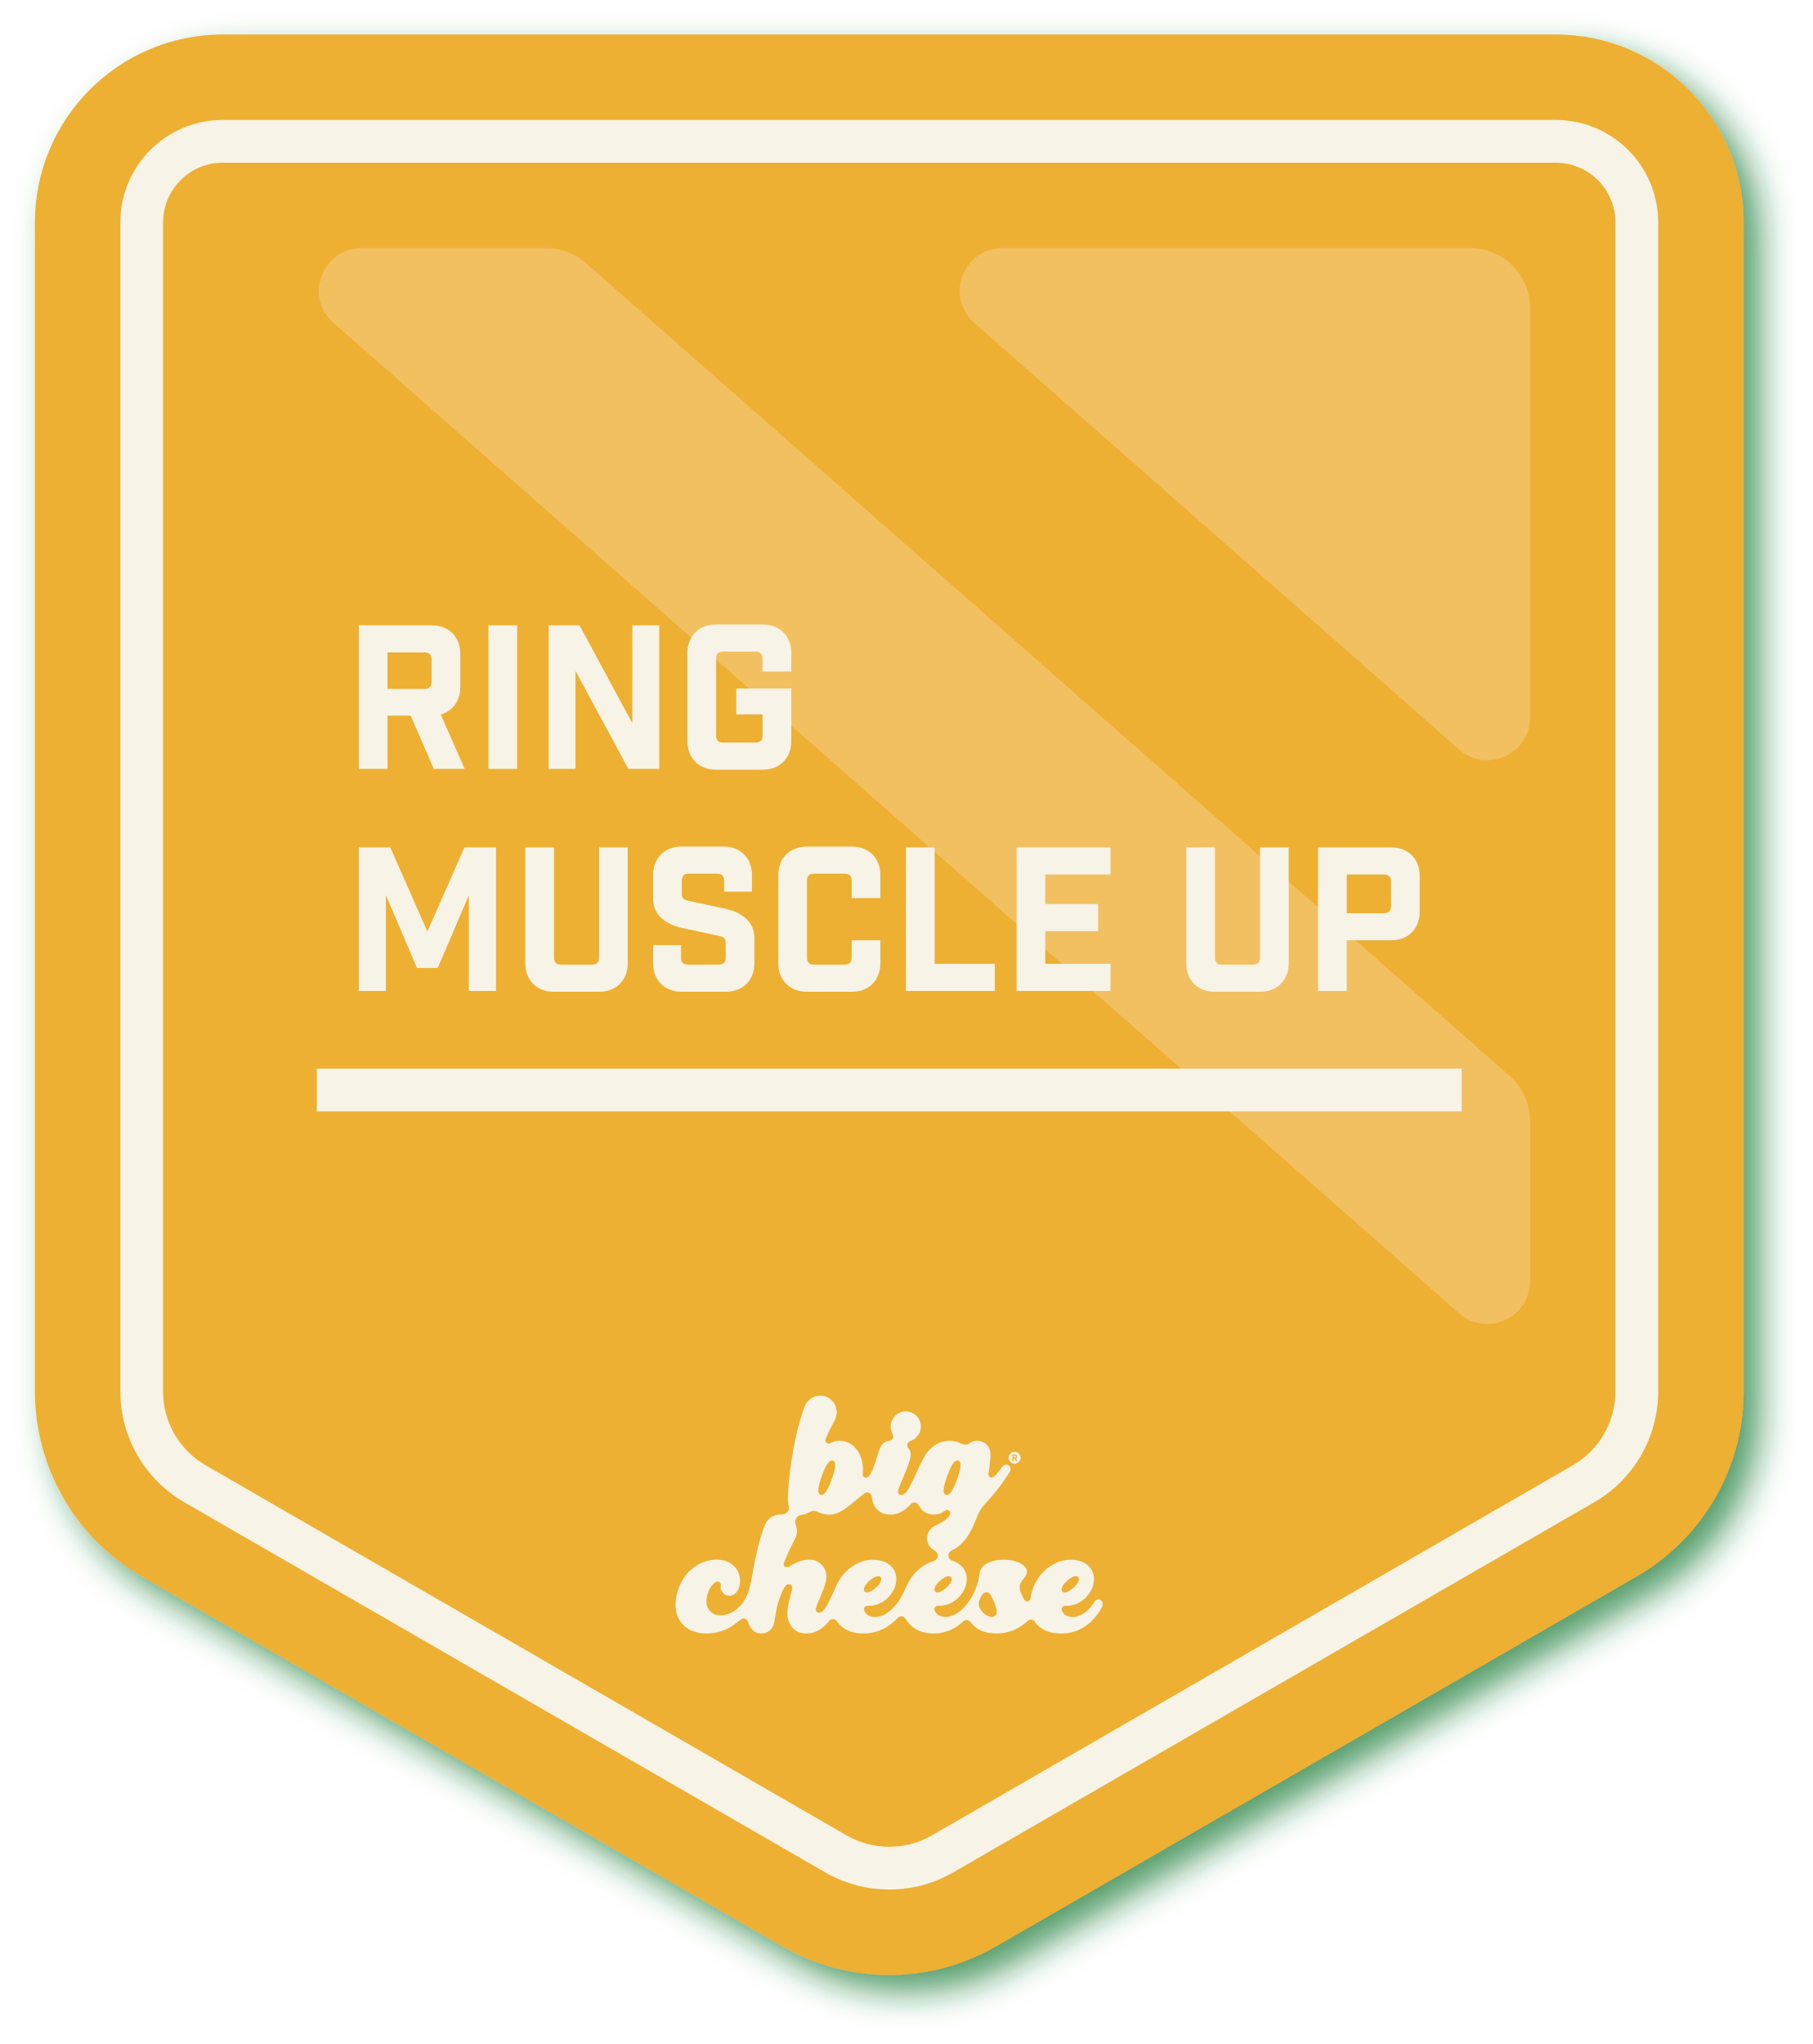
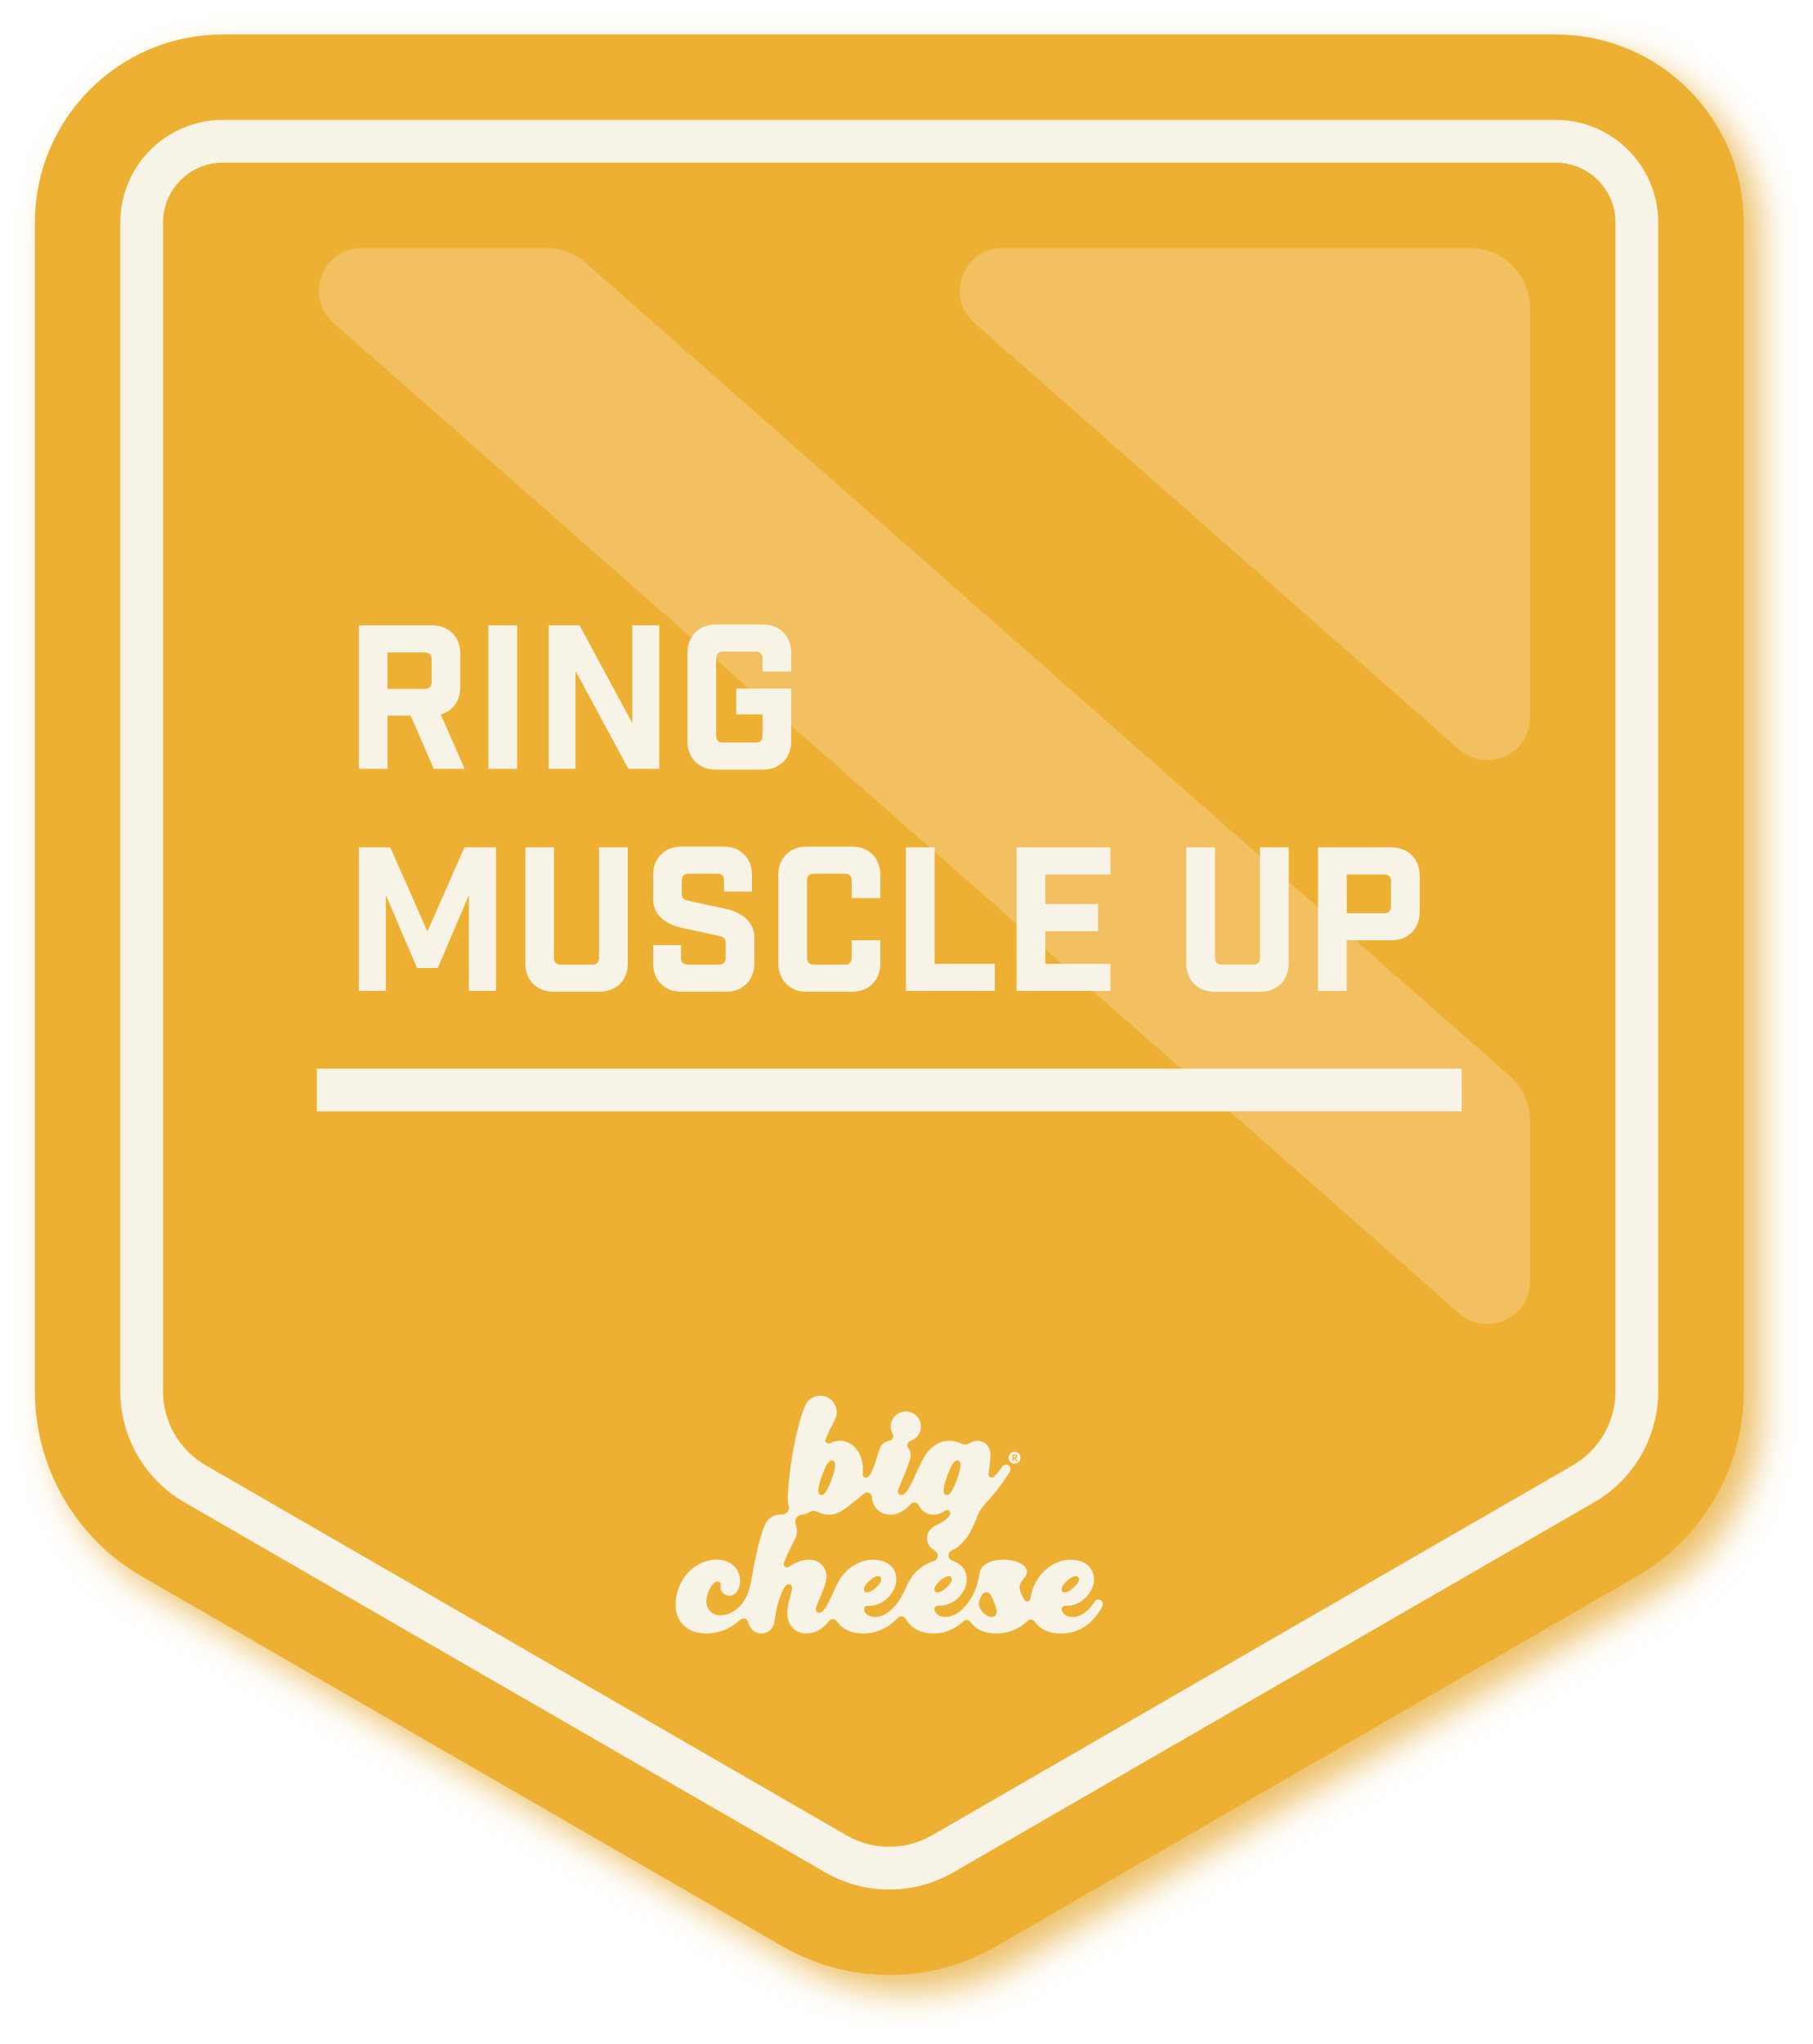
<svg xmlns="http://www.w3.org/2000/svg" id="_레이어_2" data-name="레이어 2" viewBox="0 0 601.44 678">
  <defs>
    <style>
      .cls-1, .cls-2, .cls-3, .cls-4 {
        stroke-width: 0px;
      }

      .cls-1, .cls-4 {
        fill: #eeb033;
      }

      .cls-2 {
        fill: #f2c060;
      }

      .cls-3 {
        fill: #f7f3e6;
      }

      .cls-4 {
        filter: url(#drop-shadow-1);
      }
    </style>
    <filter id="drop-shadow-1" filterUnits="userSpaceOnUse">
      <feOffset dx="5.67" dy="5.67" />
      <feGaussianBlur result="blur" stdDeviation="5.67" />
-       <feFlood flood-color="#1c7b3a" flood-opacity=".75" />
+       <feFlood flood-color="#e5ab38" flood-opacity=".75" />
      <feComposite in2="blur" operator="in" />
      <feComposite in="SourceGraphic" />
    </filter>
  </defs>
  <g id="_레이어_1-2" data-name="레이어 1">
-     <path class="cls-4" d="M73.94,11.43c-34.44,0-62.36,27.92-62.36,62.36v387.7c0,25.32,13.51,48.71,35.43,61.37l212.6,122.74c21.93,12.66,48.94,12.66,70.87,0l212.6-122.74c21.93-12.66,35.43-36.05,35.43-61.37V73.8c0-34.44-27.92-62.36-62.36-62.36H73.94Z" />
-     <path class="cls-3" d="M39.92,461.49V73.8c0-18.79,15.23-34.02,34.02-34.02h442.2c18.79,0,34.02,15.23,34.02,34.02v387.7c0,15.19-8.1,29.23-21.26,36.82l-212.6,122.74c-13.16,7.6-29.36,7.6-42.52,0l-212.6-122.74c-13.16-7.6-21.26-21.63-21.26-36.82Z" />
-     <path class="cls-1" d="M54.1,461.49V73.8c0-10.96,8.88-19.84,19.84-19.84h442.2c10.96,0,19.84,8.88,19.84,19.84v387.7c0,10.13-5.4,19.49-14.17,24.55l-212.6,122.74c-8.77,5.06-19.58,5.06-28.35,0l-212.6-122.74c-8.77-5.06-14.17-14.42-14.17-24.55Z" />
    <g>
-       <path class="cls-3" d="M364.43,530.54c-.76,0-1.15.55-1.19.6-.04.05-.1.13-.13.17-.04.05-.11.16-.14.22-.59.94-1.41,1.94-2.09,2.59-.44.42-1.12.91-1.53,1.17-.29.19-.89.5-1.23.64-.41.16-.95.32-1.41.38-.15.02-.35.04-.56.05-.24,0-.49,0-.7-.01-.38-.03-.9-.13-1.3-.29-.39-.16-.78-.42-1.01-.62-.23-.21-.5-.55-.61-.74-.15-.27-.25-.56-.29-.78,0-.05-.01-.11-.01-.12-.01-.36.14-.66.37-.86.2-.18.46-.28.76-.27.82.02,1.66-.06,2.52-.26,1.23-.29,2.32-.87,3.1-1.42.95-.67,1.9-1.67,2.64-2.81.48-.74.87-1.63,1.07-2.35.18-.66.33-1.64.24-2.72-.11-1.27-.68-2.43-1.36-3.24-.31-.36-.85-.86-1.44-1.24-.78-.5-1.67-.83-2.67-1.04-.8-.17-1.72-.25-2.64-.22-.06,0-.18,0-.25.01-1.15.06-2.41.35-3.37.72-1.78.68-3.44,1.7-5.01,3.26-1.25,1.24-2.38,2.94-3.18,4.77-.56,1.3-.92,2.66-1.11,3.98l-.03.17c-.08.55-.55.92-1.07.92-.35,0-.68-.18-.87-.46-.01-.02-.09-.13-.1-.16-.1-.16-.22-.38-.28-.5-.08-.16-.29-.56-.33-.63-.58-1.16-.95-2.13-.92-3.11.04-1.02.68-1.88,1.11-2.4.2-.25.6-.76.78-1.04.3-.44.55-.92.55-1.54,0-2.16-3.35-4.01-7.73-4.01-1.64,0-2.92.25-3.84.53-1.22.37-3.6,1.26-4.1,3.62-.07.33-.14.93-.21,1.32-.11.68-.23,1.24-.26,1.35-.68,2.9-2.27,6.2-4.15,8.36-.42.48-1.12,1.21-1.75,1.73-1.14.93-1.65,1.15-2.23,1.44-.41.2-1.25.47-1.73.56-.44.08-1.04.11-1.5.07-.38-.03-.9-.13-1.3-.29-.39-.16-.78-.42-1.01-.62-.23-.21-.5-.55-.61-.74-.15-.27-.25-.56-.29-.78,0-.05-.01-.11-.01-.12-.01-.36.14-.66.37-.86.2-.18.46-.28.76-.27.82.02,1.66-.06,2.52-.26,1.23-.29,2.32-.87,3.1-1.42.95-.67,1.9-1.67,2.64-2.81.48-.74.87-1.63,1.07-2.35.18-.66.33-1.64.24-2.72-.11-1.27-.68-2.43-1.36-3.24-.31-.36-.85-.86-1.44-1.24-.38-.24-.78-.44-1.2-.61-.13-.05-.3-.11-.4-.15-.1-.04-.28-.11-.4-.16-.76-.32-1.24-.93-1.24-1.73s.45-1.35,1.1-1.69c.08-.04.12-.06.16-.08.04-.02.1-.05.15-.07,2.19-1.04,3.8-2.93,4.76-4.28,1.07-1.51,2.22-3.79,3.31-6.67,1.07-2.82,2.53-4.16,3.67-5.43,4.02-4.47,5.98-7.58,7.26-9.65,0,0,.21-.33.21-.77,0-.84-.68-1.51-1.52-1.51-.64,0-1.03.42-1.29.75-.55.68-1.71,2.43-2.77,3.29-.2.15-.45.26-.71.26-.53,0-.97-.39-1.06-.89-.01-.06-.02-.14-.02-.18,0-.05,0-.14.01-.19,0-.04.02-.12.03-.18.13-.77.18-1.16.29-1.98.18-1.37.31-2.61.36-3.46,0-.15.02-.44.01-.59,0-.08-.01-.32-.01-.34-.03-1.51-.73-2.59-1.43-3.24-.42-.4-.92-.7-1.43-.89-.5-.18-1.03-.26-1.48-.26-.64,0-1.21.12-1.81.39-.33.15-.63.33-.69.37-.46.26-.91.49-1.52.49-.71,0-1.14-.23-1.69-.47-.55-.24-1.77-.77-3.57-.77-2.69,0-4.66,1.08-6.47,2.82-.77.79-1.44,1.73-2,2.75-.02.04-.1.18-.12.21-.96,1.68-2.39,4.92-3.16,6.56-.57,1.22-1.73,3.65-2.61,4.67-.16.19-.45.5-.73.68-.32.2-.55.28-.87.28-.52,0-.97-.33-1.08-.85-.11-.48.07-1.01.3-1.59.12-.3.33-.79.45-1.09.36-.86.81-1.88,1.08-2.53.27-.65.8-1.94,1.05-2.6.3-.78.82-2.25,1.09-3.18.14-.49.25-1.06.24-1.45,0-.71-.21-1.34-.5-1.81-.03-.06-.09-.14-.12-.18-.04-.05-.13-.19-.15-.21-.16-.21-.28-.44-.34-.7-.1-.42,0-.91.34-1.29.17-.19.4-.33.68-.44.1-.04.27-.11.4-.17h0c1.2-.51,2.21-1.49,2.72-2.8,1-2.58-.28-5.48-2.86-6.48-2.58-1-5.48.28-6.48,2.86-.51,1.32-.43,2.73.13,3.92.06.13.13.28.17.37.13.28.21.53.21.79,0,.51-.26.93-.62,1.18-.22.15-.47.23-.72.28-.06.01-.17.03-.23.04-.06.01-.17.03-.24.05-.19.04-.38.1-.57.18-.72.3-1.38.87-1.79,1.68-.19.38-.33.75-.42,1.01-.12.33-.35.98-.46,1.31-.1.31-.27.82-.4,1.25-.05.17-.1.36-.15.53h0c-.9,3.01-1.75,4.91-2.52,5.72-.02.02-.06.06-.08.07-.02.02-.07.06-.09.08-.12.1-.38.31-.78.31-.58,0-1.07-.46-1.07-1.07,0-.36.06-.94.07-1.33.01-.67,0-1.32-.09-1.95-.51-3.82-2.75-6.91-6.02-7.71-.51-.13-1.04-.19-1.57-.19-.99,0-1.98.21-2.82.63-.07.03-.2.1-.33.16-.17.09-.35.15-.56.15-.61,0-1.07-.49-1.07-1.07,0-.25.09-.45.15-.59.42-.99.86-1.96,1.32-2.92.64-1.33,1.18-2.26,1.56-3.03.32-.65.74-1.51.74-2.81,0-2.84-2.28-5.47-5.47-5.47-2.89,0-4.56,2.13-5.03,3.31-.08.2-.17.39-.26.61-.19.47-.38.99-.56,1.53-.55,1.61-1.08,3.45-1.6,5.52-.51,2.07-.98,4.24-1.4,6.52-.42,2.28-.78,4.51-1.08,6.71-.3,2.2-.51,4.24-.64,6.12-.11,1.58-.22,2.99-.18,4.17,0,.18.02.39.03.52.01.13.03.3.06.51.09.53.24.96.28,1.28.01.12.05.42-.03.78-.07.35-.24.75-.56,1.09-.22.24-.48.4-.65.49-.49.24-1.06.26-1.47.26-.01,0-.22,0-.29,0-.07,0-.22,0-.28.01-2.26.16-3.89,1.65-4.61,3.28-.27.61-.56,1.36-.83,2.15-.55,1.61-1.08,3.45-1.6,5.52-.51,2.07-1.4,6.52-1.4,6.52,0,0-.51,2.97-.69,3.96-.54,2.9-1.24,5.07-2.1,6.57-1.14,1.97-2.43,3.17-3.57,3.93-1.1.73-2.5,1.39-4.26,1.48-.93.05-2.51-.06-3.72-1.25-1.01-.99-1.38-2.27-1.33-3.53.03-.87.18-2.01.79-3.38.41-.92,1.23-2.13,1.98-2.68.2-.15.51-.37.93-.37.58,0,1.07.47,1.07,1.06,0,.11-.02.25-.03.33-.02.14-.04.33-.03.56.08,1.71,1.51,2.84,3.01,2.79,1.03-.04,1.73-.58,2.19-1.1.39-.45.64-.95.79-1.31.27-.68.43-1.37.48-2.29.06-1.06-.17-1.98-.45-2.73-.36-.95-.98-1.81-1.44-2.28-.42-.43-1-.94-1.79-1.34-1.36-.69-2.57-.87-3.62-.93-.32-.02-.71-.02-1.08,0-1.18.05-2.86.33-4.62,1.18-2.25,1.09-3.73,2.48-4.63,3.53-1.5,1.75-2.26,3.47-2.71,4.63-.36.93-1.29,3.75-1.03,6.71.15,1.63.68,3.04,1.26,3.99.78,1.26,1.71,2.25,3.18,3.09,2.59,1.48,5.81,1.35,5.95,1.35.69,0,2.2-.07,3.88-.51,2.7-.71,4.59-1.97,6.32-3.32,0,0,.77-.66,1.06-.84.13-.08.4-.29.9-.29.73,0,1.16.47,1.38.97.06.14.13.34.16.43.14.37.29.8.5,1.2.79,1.51,2.24,2.37,3.73,2.37,2.59,0,3.82-1.83,4.21-2.92.18-.52.27-1.21.31-1.47.33-2.28.73-4.42,1.22-6,.63-2.02,1.28-3.62,1.93-4.74.09-.15.23-.38.37-.56.3-.4.66-.64,1.17-.64.65,0,1.24.5,1.1,1.46-.02.17-.1.49-.13.65-.05.23-.17.68-.23.9-.21.73-.56,2.19-.72,2.93-.1.48-.48,1.86-.5,3.36-.03,1.61.23,2.45.53,3.2.38.95,1,1.94,2.04,2.7.95.69,2.23,1.13,3.67,1.13,2.3,0,3.85-.83,4.92-1.56,1.06-.72,1.94-1.7,2.5-2.36,0-.01.25-.28.32-.35.46-.51.96-.52,1.14-.52.29,0,.74.08,1.12.5.04.04.09.11.12.15.08.1.24.31.31.42.1.13.34.44.42.52.38.44.81.84,1.3,1.21,2.35,1.78,5.23,1.99,6.94,1.99,1.98,0,3.58-.4,4.91-.87,1.17-.41,2.65-1.06,4.33-2.41.28-.22.54-.45.79-.67,0,0,.46-.42.61-.56.14-.13.41-.39.55-.52.1-.09.28-.26.41-.36.11-.08.42-.3.9-.3.58,0,.97.3,1.24.64.06.08.25.34.34.45.17.23.36.53.66.91.47.63,1.04,1.2,1.71,1.7,2.25,1.67,4.96,1.99,6.94,1.99,1.05,0,2.43-.21,3.26-.43,2.41-.62,4.34-1.79,5.92-3.18.09-.08.2-.17.27-.23.06-.06.32-.29.51-.41.38-.24.76-.22.78-.22.36,0,.75.13,1.1.49.09.09.42.47.56.65.35.42.87.94,1.39,1.34,2.35,1.78,5.23,1.99,6.94,1.99.13,0,.25,0,.37,0,1.81-.05,3.29-.42,4.54-.86,1.17-.41,2.65-1.06,4.33-2.41.29-.23.56-.47.82-.7.06-.05.38-.35.61-.47.29-.15.54-.17.7-.17.37,0,.76.13,1.09.48.1.1.25.32.35.45.47.63,1.03,1.2,1.7,1.7,2.35,1.78,5.23,1.99,6.94,1.99,1.36,0,2.58-.23,2.9-.29,4.07-.78,7.6-3.48,10.1-7.6.12-.2.75-1.23.75-1.93,0-.81-.66-1.48-1.48-1.48ZM314.26,489.58c1.85-5.07,2.97-5.34,3.69-5.08.72.26,1.41,1.19-.44,6.26-1.85,5.08-2.97,5.34-3.69,5.08s-1.41-1.18.44-6.26ZM272.68,489.57c1.85-5.08,2.97-5.34,3.69-5.08s1.41,1.18-.44,6.26c-1.85,5.07-2.97,5.34-3.69,5.08-.72-.26-1.41-1.19.44-6.26ZM309.49,517.92c-.17.05-.33.11-.49.17-1.78.68-3.44,1.7-5.01,3.26-1.58,1.56-2.7,3.56-3.54,5.5-1.04,2.38-2.33,4.54-3.45,5.77-.5.55-1.28,1.36-2.14,2.03-.42.32-1.12.79-1.76,1.07-.75.32-1.25.47-1.73.56-.44.08-1.04.11-1.5.07-.38-.03-.9-.13-1.3-.29-.39-.16-.78-.42-1.01-.62-.23-.21-.5-.55-.61-.74-.15-.27-.25-.56-.29-.78,0-.05-.01-.11-.01-.12-.01-.36.14-.66.37-.86.2-.18.46-.28.76-.27.82.02,1.66-.06,2.52-.26,1.23-.29,2.32-.87,3.1-1.42.95-.67,1.9-1.67,2.64-2.81.48-.74.87-1.63,1.07-2.35.18-.66.33-1.64.24-2.72-.11-1.27-.68-2.43-1.36-3.24-.31-.36-.85-.86-1.44-1.24-.78-.5-1.67-.83-2.67-1.04-.8-.17-1.72-.25-2.64-.22-.06,0-.18,0-.25.01-1.15.06-2.41.35-3.37.72-1.78.68-3.44,1.7-5.01,3.26-1.11,1.1-2.13,2.57-2.9,4.17-.01.03-.03.05-.04.08-.45.92-1.74,3.77-1.89,4.11-.43.91-.98,2-1.53,2.97-.36.63-.85,1.3-1.11,1.57-.29.29-.67.58-1.08.66-.24.05-.47.03-.65-.03-.28-.09-.44-.26-.54-.39-.15-.19-.2-.42-.21-.62,0-.11.01-.31.04-.45.03-.15.09-.34.17-.6.11-.33.38-.96.51-1.28.2-.48.69-1.62.92-2.17.27-.64.68-1.62,1.03-2.56.15-.4.39-1.19.5-1.58.09-.31.23-.86.29-1.26.04-.23.09-.76.09-.95.05-2.94-2.15-5.38-5.03-5.64-.14-.01-.31-.02-.42-.02-.16,0-.48,0-.65,0-.22,0-.65.03-.87.06-.22.03-.73.12-.87.15-1.55.39-3.09,1.08-4.63,2.07-.06.03-.31.21-.66.21-.58,0-1.05-.46-1.07-1.04,0-.05.01-.18.02-.23.01-.05.04-.15.06-.21.62-1.63,1.3-3.12,2.03-4.64.64-1.33,1.17-2.26,1.54-3.03.32-.65.76-1.48.76-2.81,0-.33-.03-.66-.09-.98,0,0-.03-.14-.04-.18,0-.04-.04-.16-.04-.17-.13-.55-.3-.92-.38-1.51-.08-.6.13-1.19.34-1.5.13-.19.37-.55.87-.82.15-.08.42-.2.8-.27.29-.05.64-.1.85-.14.36-.07.63-.16.83-.24.19-.08.54-.26.74-.38.06-.03.17-.1.23-.13.11-.06.33-.17.46-.22.18-.07.55-.19.92-.19.47,0,.79.1,1.06.2.29.11.51.23,1.13.48.91.36,1.95.57,3.06.57s2.04-.27,2.79-.59c0,0,0,0,0,0,.01,0,.02,0,.03-.01.36-.15.68-.32.94-.46.02-.01.04-.02.07-.04.01,0,.03-.02.04-.02,0,0,.01,0,.02-.01.42-.24.75-.46,1.04-.65.54-.35,1.35-.98,2.28-1.71,1.36-1.08,2.96-2.37,4.24-3.43.45-.37.78-.46,1.12-.46.81,0,1.36.62,1.48,1.23.01.07.04.22.05.3.08.54.26,2.03.94,3.08.74,1.16,2.15,2.77,5.42,2.77,2.85,0,5.11-2.07,5.97-2.9.13-.12.5-.49.5-.49,0,0,.33-.34.58-.48.37-.2.74-.2.94-.17.19.03.53.1.87.46.14.14.39.56.51.76.45.79.88,1.34,1.65,1.88.84.59,1.86.93,3.2.93.43,0,1.23-.06,1.95-.32.57-.21,1.07-.52,1.41-.76.4-.28.61-.46,1-.46.58,0,1.07.46,1.07,1.07,0,.1,0,.21-.08.4-.19.47-.43.78-.79,1.13,0,0-.31.31-.5.46-1.72,1.42-2.94,1.73-3.91,2.31-.88.52-1.44,1.05-1.91,1.92-.47.87-.8,2.51-.11,3.96.33.7.9,1.42,1.75,1.96.16.11.31.2.43.28.45.29.98.76.98,1.63,0,.77-.44,1.23-.66,1.42-.13.12-.41.33-.97.52ZM288.46,524.36c2.18-1.96,3.32-1.63,3.69-1.22.37.41.58,1.58-1.6,3.54-2.18,1.96-3.32,1.63-3.69,1.22-.37-.41-.58-1.58,1.6-3.54ZM311.86,524.36c2.18-1.96,3.32-1.63,3.69-1.22.37.41.58,1.58-1.6,3.54-2.18,1.96-3.32,1.63-3.69,1.22-.37-.41-.58-1.58,1.6-3.54ZM330.64,535.06c-.06.34-.2.61-.38.81-.18.2-.64.55-1.35.48-.4-.04-.8-.13-1.27-.37-.73-.36-1.4-.92-2.02-1.71-.21-.27-.39-.56-.54-.87-.52-1.08-.4-2.13.19-3.38.04-.08.36-.83.81-1.32.31-.34.81-.63,1.37-.56.31.03.73.19,1.1.73.38.55.84,1.56,1.08,2.1.18.43.51,1.24.67,1.75.06.19.14.46.18.6.06.23.15.68.18.92.02.2.04.55,0,.82ZM354.05,524.36c2.18-1.96,3.32-1.63,3.69-1.22.37.41.58,1.58-1.6,3.54-2.18,1.96-3.32,1.63-3.69,1.22-.37-.41-.58-1.58,1.6-3.54Z" />
-       <path class="cls-3" d="M336.95,483.38c.07-.05.1-.13.1-.23s-.03-.18-.1-.24c-.07-.06-.17-.08-.31-.08h-.33v.63h.33c.14,0,.24-.03.31-.08Z" />
-       <path class="cls-3" d="M336.62,485.51c1.09,0,1.97-.88,1.97-1.97s-.88-1.97-1.97-1.97-1.97.88-1.97,1.97.88,1.97,1.97,1.97ZM335.91,482.5h.82c.15,0,.29.03.4.08.11.05.2.13.26.23.06.1.09.21.09.34,0,.1-.02.19-.05.27-.04.08-.09.15-.16.21-.07.06-.15.1-.25.13l.57.83h-.46l-.52-.78h-.29v.78h-.4v-2.08Z" />
-     </g>
-     <g>
-       <path class="cls-2" d="M110.65,107.11l373.45,328.52c9.16,8.05,23.53,1.55,23.53-10.64v-53.19c0-5.7-2.45-11.13-6.74-14.9L194.36,87.24c-3.62-3.19-8.28-4.94-13.11-4.94h-61.24c-13.07,0-19.17,16.18-9.36,24.81Z" />
-       <path class="cls-2" d="M332.61,82.3h155.19c10.96,0,19.84,8.88,19.84,19.84v135.83c0,12.19-14.38,18.7-23.53,10.64l-160.85-141.5c-9.81-8.63-3.71-24.81,9.36-24.81Z" />
-     </g>
-     <rect class="cls-3" x="105.12" y="354.48" width="379.84" height="14.17" />
-     <g>
-       <polygon class="cls-3" points="141.8 308.99 129.5 281.08 119.05 281.08 119.05 328.7 128.04 328.7 128.04 296.95 138.36 321.09 145.24 321.09 155.56 296.95 155.56 328.7 164.56 328.7 164.56 281.08 154.1 281.08 141.8 308.99" />
-       <path class="cls-3" d="M198.76,317.72c0,1.45-.79,2.25-2.25,2.25h-10.45c-1.46,0-2.25-.79-2.25-2.25v-36.64h-9.52v38.5c0,5.56,3.84,9.39,9.39,9.39h15.21c5.56,0,9.39-3.84,9.39-9.39v-38.5h-9.52v36.64Z" />
-       <path class="cls-3" d="M240.76,301.45l-12.3-2.65c-1.46-.33-2.25-.79-2.25-2.25v-4.5c0-1.46.79-2.25,2.25-2.25h9.52c1.46,0,2.25.79,2.25,2.25v3.7h9.26v-5.56c0-5.56-3.84-9.39-9.39-9.39h-14.02c-5.56,0-9.39,3.84-9.39,9.39v8.07c0,5.29,4.37,8.4,9.53,9.53l12.3,2.65c1.45.33,2.25.79,2.25,2.25v5.03c0,1.45-.79,2.25-2.25,2.25h-10.32c-1.46,0-2.25-.79-2.25-2.25v-4.23h-9.26v6.08c0,5.56,3.84,9.39,9.39,9.39h14.82c5.56,0,9.39-3.84,9.39-9.39v-8.6c0-5.29-4.37-8.4-9.53-9.52Z" />
-       <path class="cls-3" d="M282.7,280.81h-15.08c-5.56,0-9.39,3.84-9.39,9.39v29.37c0,5.56,3.84,9.39,9.39,9.39h15.08c5.56,0,9.39-3.84,9.39-9.39v-7.67h-9.52v5.82c0,1.45-.79,2.25-2.25,2.25h-10.32c-1.45,0-2.25-.79-2.25-2.25v-25.66c0-1.46.79-2.25,2.25-2.25h10.32c1.46,0,2.25.79,2.25,2.25v5.82h9.52v-7.67c0-5.56-3.84-9.39-9.39-9.39Z" />
-       <polygon class="cls-3" points="310.09 281.08 300.57 281.08 300.57 328.7 330.07 328.7 330.07 319.71 310.09 319.71 310.09 281.08" />
-       <polygon class="cls-3" points="337.28 328.7 368.43 328.7 368.43 319.71 346.81 319.71 346.81 308.86 364.33 308.86 364.33 299.86 346.81 299.86 346.81 290.07 368.43 290.07 368.43 281.08 337.28 281.08 337.28 328.7" />
-       <path class="cls-3" d="M418.05,317.72c0,1.45-.79,2.25-2.25,2.25h-10.45c-1.46,0-2.25-.79-2.25-2.25v-36.64h-9.52v38.5c0,5.56,3.84,9.39,9.39,9.39h15.21c5.56,0,9.39-3.84,9.39-9.39v-38.5h-9.52v36.64Z" />
-       <path class="cls-3" d="M461.64,281.08h-24.34v47.62h9.52v-16.8h14.82c5.56,0,9.39-3.84,9.39-9.39v-12.04c0-5.56-3.84-9.39-9.39-9.39ZM461.51,300.66c0,1.46-.79,2.25-2.25,2.25h-12.43v-12.83h12.43c1.46,0,2.25.79,2.25,2.25v8.33Z" />
-     </g>
-     <g>
-       <path class="cls-3" d="M152.72,227.99v-11.18c0-5.56-3.84-9.39-9.39-9.39h-24.27v47.62h9.52v-17.66h7.67l7.67,17.66h10.25l-7.94-18.06c3.97-1.13,6.48-4.5,6.48-9ZM143.19,226.27c0,1.45-.79,2.25-2.25,2.25h-12.37v-12.1h12.37c1.45,0,2.25.79,2.25,2.25v7.61Z" />
-       <rect class="cls-3" x="162.05" y="207.42" width="9.52" height="47.62" />
-       <polygon class="cls-3" points="209.8 239.89 192.28 207.42 182.03 207.42 182.03 255.04 190.95 255.04 190.95 222.56 208.48 255.04 218.73 255.04 218.73 207.42 209.8 207.42 209.8 239.89" />
-       <path class="cls-3" d="M262.53,222.76v-6.22c0-5.56-3.84-9.39-9.39-9.39h-15.68c-5.56,0-9.39,3.84-9.39,9.39v29.37c0,5.56,3.84,9.39,9.39,9.39h15.68c5.56,0,9.39-3.84,9.39-9.39v-17.53h-18.26v8.6h8.73v7.08c0,1.45-.79,2.25-2.25,2.25h-10.91c-1.45,0-2.25-.79-2.25-2.25v-25.66c0-1.46.79-2.25,2.25-2.25h10.91c1.46,0,2.25.79,2.25,2.25v4.37h9.52Z" />
+       <path class="cls-4" d="M73.94,11.43c-34.44,0-62.36,27.92-62.36,62.36v387.7c0,25.32,13.51,48.71,35.43,61.37l212.6,122.74c21.93,12.66,48.94,12.66,70.87,0l212.6-122.74c21.93-12.66,35.43-36.05,35.43-61.37V73.8c0-34.44-27.92-62.36-62.36-62.36H73.94Z" />
+       <path class="cls-3" d="M39.92,461.49V73.8c0-18.79,15.23-34.02,34.02-34.02h442.2c18.79,0,34.02,15.23,34.02,34.02v387.7c0,15.19-8.1,29.23-21.26,36.82l-212.6,122.74c-13.16,7.6-29.36,7.6-42.52,0l-212.6-122.74c-13.16-7.6-21.26-21.63-21.26-36.82Z" />
+       <path class="cls-1" d="M54.1,461.49V73.8c0-10.96,8.88-19.84,19.84-19.84h442.2c10.96,0,19.84,8.88,19.84,19.84v387.7c0,10.13-5.4,19.49-14.17,24.55l-212.6,122.74c-8.77,5.06-19.58,5.06-28.35,0l-212.6-122.74c-8.77-5.06-14.17-14.42-14.17-24.55Z" />
+       <g>
+         <path class="cls-3" d="M364.43,530.54c-.76,0-1.15.55-1.19.6-.04.05-.1.13-.13.17-.04.05-.11.16-.14.22-.59.94-1.41,1.94-2.09,2.59-.44.42-1.12.91-1.53,1.17-.29.19-.89.5-1.23.64-.41.16-.95.32-1.41.38-.15.02-.35.04-.56.05-.24,0-.49,0-.7-.01-.38-.03-.9-.13-1.3-.29-.39-.16-.78-.42-1.01-.62-.23-.21-.5-.55-.61-.74-.15-.27-.25-.56-.29-.78,0-.05-.01-.11-.01-.12-.01-.36.14-.66.37-.86.2-.18.46-.28.76-.27.82.02,1.66-.06,2.52-.26,1.23-.29,2.32-.87,3.1-1.42.95-.67,1.9-1.67,2.64-2.81.48-.74.87-1.63,1.07-2.35.18-.66.33-1.64.24-2.72-.11-1.27-.68-2.43-1.36-3.24-.31-.36-.85-.86-1.44-1.24-.78-.5-1.67-.83-2.67-1.04-.8-.17-1.72-.25-2.64-.22-.06,0-.18,0-.25.01-1.15.06-2.41.35-3.37.72-1.78.68-3.44,1.7-5.01,3.26-1.25,1.24-2.38,2.94-3.18,4.77-.56,1.3-.92,2.66-1.11,3.98l-.03.17c-.08.55-.55.92-1.07.92-.35,0-.68-.18-.87-.46-.01-.02-.09-.13-.1-.16-.1-.16-.22-.38-.28-.5-.08-.16-.29-.56-.33-.63-.58-1.16-.95-2.13-.92-3.11.04-1.02.68-1.88,1.11-2.4.2-.25.6-.76.78-1.04.3-.44.55-.92.55-1.54,0-2.16-3.35-4.01-7.73-4.01-1.64,0-2.92.25-3.84.53-1.22.37-3.6,1.26-4.1,3.62-.07.33-.14.93-.21,1.32-.11.68-.23,1.24-.26,1.35-.68,2.9-2.27,6.2-4.15,8.36-.42.48-1.12,1.21-1.75,1.73-1.14.93-1.65,1.15-2.23,1.44-.41.2-1.25.47-1.73.56-.44.08-1.04.11-1.5.07-.38-.03-.9-.13-1.3-.29-.39-.16-.78-.42-1.01-.62-.23-.21-.5-.55-.61-.74-.15-.27-.25-.56-.29-.78,0-.05-.01-.11-.01-.12-.01-.36.14-.66.37-.86.2-.18.46-.28.76-.27.82.02,1.66-.06,2.52-.26,1.23-.29,2.32-.87,3.1-1.42.95-.67,1.9-1.67,2.64-2.81.48-.74.87-1.63,1.07-2.35.18-.66.33-1.64.24-2.72-.11-1.27-.68-2.43-1.36-3.24-.31-.36-.85-.86-1.44-1.24-.38-.24-.78-.44-1.2-.61-.13-.05-.3-.11-.4-.15-.1-.04-.28-.11-.4-.16-.76-.32-1.24-.93-1.24-1.73s.45-1.35,1.1-1.69c.08-.04.12-.06.16-.08.04-.02.1-.05.15-.07,2.19-1.04,3.8-2.93,4.76-4.28,1.07-1.51,2.22-3.79,3.31-6.67,1.07-2.82,2.53-4.16,3.67-5.43,4.02-4.47,5.98-7.58,7.26-9.65,0,0,.21-.33.21-.77,0-.84-.68-1.51-1.52-1.51-.64,0-1.03.42-1.29.75-.55.68-1.71,2.43-2.77,3.29-.2.15-.45.26-.71.26-.53,0-.97-.39-1.06-.89-.01-.06-.02-.14-.02-.18,0-.05,0-.14.01-.19,0-.04.02-.12.03-.18.13-.77.18-1.16.29-1.98.18-1.37.31-2.61.36-3.46,0-.15.02-.44.01-.59,0-.08-.01-.32-.01-.34-.03-1.51-.73-2.59-1.43-3.24-.42-.4-.92-.7-1.43-.89-.5-.18-1.03-.26-1.48-.26-.64,0-1.21.12-1.81.39-.33.15-.63.33-.69.37-.46.26-.91.49-1.52.49-.71,0-1.14-.23-1.69-.47-.55-.24-1.77-.77-3.57-.77-2.69,0-4.66,1.08-6.47,2.82-.77.79-1.44,1.73-2,2.75-.02.04-.1.18-.12.21-.96,1.68-2.39,4.92-3.16,6.56-.57,1.22-1.73,3.65-2.61,4.67-.16.19-.45.5-.73.68-.32.2-.55.28-.87.28-.52,0-.97-.33-1.08-.85-.11-.48.07-1.01.3-1.59.12-.3.33-.79.45-1.09.36-.86.81-1.88,1.08-2.53.27-.65.8-1.94,1.05-2.6.3-.78.82-2.25,1.09-3.18.14-.49.25-1.06.24-1.45,0-.71-.21-1.34-.5-1.81-.03-.06-.09-.14-.12-.18-.04-.05-.13-.19-.15-.21-.16-.21-.28-.44-.34-.7-.1-.42,0-.91.34-1.29.17-.19.4-.33.68-.44.1-.04.27-.11.4-.17h0c1.2-.51,2.21-1.49,2.72-2.8,1-2.58-.28-5.48-2.86-6.48-2.58-1-5.48.28-6.48,2.86-.51,1.32-.43,2.73.13,3.92.06.13.13.28.17.37.13.28.21.53.21.79,0,.51-.26.93-.62,1.18-.22.15-.47.23-.72.28-.06.01-.17.03-.23.04-.06.01-.17.03-.24.05-.19.04-.38.1-.57.18-.72.3-1.38.87-1.79,1.68-.19.38-.33.75-.42,1.01-.12.33-.35.98-.46,1.31-.1.31-.27.82-.4,1.25-.05.17-.1.36-.15.53h0c-.9,3.01-1.75,4.91-2.52,5.72-.02.02-.06.06-.08.07-.02.02-.07.06-.09.08-.12.1-.38.31-.78.31-.58,0-1.07-.46-1.07-1.07,0-.36.06-.94.07-1.33.01-.67,0-1.32-.09-1.95-.51-3.82-2.75-6.91-6.02-7.71-.51-.13-1.04-.19-1.57-.19-.99,0-1.98.21-2.82.63-.07.03-.2.1-.33.16-.17.09-.35.15-.56.15-.61,0-1.07-.49-1.07-1.07,0-.25.09-.45.15-.59.42-.99.86-1.96,1.32-2.92.64-1.33,1.18-2.26,1.56-3.03.32-.65.74-1.51.74-2.81,0-2.84-2.28-5.47-5.47-5.47-2.89,0-4.56,2.13-5.03,3.31-.08.2-.17.39-.26.61-.19.47-.38.99-.56,1.53-.55,1.61-1.08,3.45-1.6,5.52-.51,2.07-.98,4.24-1.4,6.52-.42,2.28-.78,4.51-1.08,6.71-.3,2.2-.51,4.24-.64,6.12-.11,1.58-.22,2.99-.18,4.17,0,.18.02.39.03.52.01.13.03.3.06.51.09.53.24.96.28,1.28.01.12.05.42-.03.78-.07.35-.24.75-.56,1.09-.22.24-.48.4-.65.49-.49.24-1.06.26-1.47.26-.01,0-.22,0-.29,0-.07,0-.22,0-.28.01-2.26.16-3.89,1.65-4.61,3.28-.27.61-.56,1.36-.83,2.15-.55,1.61-1.08,3.45-1.6,5.52-.51,2.07-1.4,6.52-1.4,6.52,0,0-.51,2.97-.69,3.96-.54,2.9-1.24,5.07-2.1,6.57-1.14,1.97-2.43,3.17-3.57,3.93-1.1.73-2.5,1.39-4.26,1.48-.93.05-2.51-.06-3.72-1.25-1.01-.99-1.38-2.27-1.33-3.53.03-.87.18-2.01.79-3.38.41-.92,1.23-2.13,1.98-2.68.2-.15.51-.37.93-.37.58,0,1.07.47,1.07,1.06,0,.11-.02.25-.03.33-.02.14-.04.33-.03.56.08,1.71,1.51,2.84,3.01,2.79,1.03-.04,1.73-.58,2.19-1.1.39-.45.64-.95.79-1.31.27-.68.43-1.37.48-2.29.06-1.06-.17-1.98-.45-2.73-.36-.95-.98-1.81-1.44-2.28-.42-.43-1-.94-1.79-1.34-1.36-.69-2.57-.87-3.62-.93-.32-.02-.71-.02-1.08,0-1.18.05-2.86.33-4.62,1.18-2.25,1.09-3.73,2.48-4.63,3.53-1.5,1.75-2.26,3.47-2.71,4.63-.36.93-1.29,3.75-1.03,6.71.15,1.63.68,3.04,1.26,3.99.78,1.26,1.71,2.25,3.18,3.09,2.59,1.48,5.81,1.35,5.95,1.35.69,0,2.2-.07,3.88-.51,2.7-.71,4.59-1.97,6.32-3.32,0,0,.77-.66,1.06-.84.13-.08.4-.29.9-.29.73,0,1.16.47,1.38.97.06.14.13.34.16.43.14.37.29.8.5,1.2.79,1.51,2.24,2.37,3.73,2.37,2.59,0,3.82-1.83,4.21-2.92.18-.52.27-1.21.31-1.47.33-2.28.73-4.42,1.22-6,.63-2.02,1.28-3.62,1.93-4.74.09-.15.23-.38.37-.56.3-.4.66-.64,1.17-.64.65,0,1.24.5,1.1,1.46-.02.17-.1.49-.13.65-.05.23-.17.68-.23.9-.21.73-.56,2.19-.72,2.93-.1.48-.48,1.86-.5,3.36-.03,1.61.23,2.45.53,3.2.38.95,1,1.94,2.04,2.7.95.69,2.23,1.13,3.67,1.13,2.3,0,3.85-.83,4.92-1.56,1.06-.72,1.94-1.7,2.5-2.36,0-.01.25-.28.32-.35.46-.51.96-.52,1.14-.52.29,0,.74.08,1.12.5.04.04.09.11.12.15.08.1.24.31.31.42.1.13.34.44.42.52.38.44.81.84,1.3,1.21,2.35,1.78,5.23,1.99,6.94,1.99,1.98,0,3.58-.4,4.91-.87,1.17-.41,2.65-1.06,4.33-2.41.28-.22.54-.45.79-.67,0,0,.46-.42.61-.56.14-.13.41-.39.55-.52.1-.09.28-.26.41-.36.11-.08.42-.3.9-.3.58,0,.97.3,1.24.64.06.08.25.34.34.45.17.23.36.53.66.91.47.63,1.04,1.2,1.71,1.7,2.25,1.67,4.96,1.99,6.94,1.99,1.05,0,2.43-.21,3.26-.43,2.41-.62,4.34-1.79,5.92-3.18.09-.08.2-.17.27-.23.06-.06.32-.29.51-.41.38-.24.76-.22.78-.22.36,0,.75.13,1.1.49.09.09.42.47.56.65.35.42.87.94,1.39,1.34,2.35,1.78,5.23,1.99,6.94,1.99.13,0,.25,0,.37,0,1.81-.05,3.29-.42,4.54-.86,1.17-.41,2.65-1.06,4.33-2.41.29-.23.56-.47.82-.7.06-.05.38-.35.61-.47.29-.15.54-.17.7-.17.37,0,.76.13,1.09.48.1.1.25.32.35.45.47.63,1.03,1.2,1.7,1.7,2.35,1.78,5.23,1.99,6.94,1.99,1.36,0,2.58-.23,2.9-.29,4.07-.78,7.6-3.48,10.1-7.6.12-.2.75-1.23.75-1.93,0-.81-.66-1.48-1.48-1.48ZM314.26,489.58c1.85-5.07,2.97-5.34,3.69-5.08.72.26,1.41,1.19-.44,6.26-1.85,5.08-2.97,5.34-3.69,5.08s-1.41-1.18.44-6.26ZM272.68,489.57c1.85-5.08,2.97-5.34,3.69-5.08s1.41,1.18-.44,6.26c-1.85,5.07-2.97,5.34-3.69,5.08-.72-.26-1.41-1.19.44-6.26ZM309.49,517.92c-.17.05-.33.11-.49.17-1.78.68-3.44,1.7-5.01,3.26-1.58,1.56-2.7,3.56-3.54,5.5-1.04,2.38-2.33,4.54-3.45,5.77-.5.55-1.28,1.36-2.14,2.03-.42.32-1.12.79-1.76,1.07-.75.32-1.25.47-1.73.56-.44.08-1.04.11-1.5.07-.38-.03-.9-.13-1.3-.29-.39-.16-.78-.42-1.01-.62-.23-.21-.5-.55-.61-.74-.15-.27-.25-.56-.29-.78,0-.05-.01-.11-.01-.12-.01-.36.14-.66.37-.86.2-.18.46-.28.76-.27.82.02,1.66-.06,2.52-.26,1.23-.29,2.32-.87,3.1-1.42.95-.67,1.9-1.67,2.64-2.81.48-.74.87-1.63,1.07-2.35.18-.66.33-1.64.24-2.72-.11-1.27-.68-2.43-1.36-3.24-.31-.36-.85-.86-1.44-1.24-.78-.5-1.67-.83-2.67-1.04-.8-.17-1.72-.25-2.64-.22-.06,0-.18,0-.25.01-1.15.06-2.41.35-3.37.72-1.78.68-3.44,1.7-5.01,3.26-1.11,1.1-2.13,2.57-2.9,4.17-.01.03-.03.05-.04.08-.45.92-1.74,3.77-1.89,4.11-.43.91-.98,2-1.53,2.97-.36.63-.85,1.3-1.11,1.57-.29.29-.67.58-1.08.66-.24.05-.47.03-.65-.03-.28-.09-.44-.26-.54-.39-.15-.19-.2-.42-.21-.62,0-.11.01-.31.04-.45.03-.15.09-.34.17-.6.11-.33.38-.96.51-1.28.2-.48.69-1.62.92-2.17.27-.64.68-1.62,1.03-2.56.15-.4.39-1.19.5-1.58.09-.31.23-.86.29-1.26.04-.23.09-.76.09-.95.05-2.94-2.15-5.38-5.03-5.64-.14-.01-.31-.02-.42-.02-.16,0-.48,0-.65,0-.22,0-.65.03-.87.06-.22.03-.73.12-.87.15-1.55.39-3.09,1.08-4.63,2.07-.06.03-.31.21-.66.21-.58,0-1.05-.46-1.07-1.04,0-.05.01-.18.02-.23.01-.05.04-.15.06-.21.62-1.63,1.3-3.12,2.03-4.64.64-1.33,1.17-2.26,1.54-3.03.32-.65.76-1.48.76-2.81,0-.33-.03-.66-.09-.98,0,0-.03-.14-.04-.18,0-.04-.04-.16-.04-.17-.13-.55-.3-.92-.38-1.51-.08-.6.13-1.19.34-1.5.13-.19.37-.55.87-.82.15-.08.42-.2.8-.27.29-.05.64-.1.85-.14.36-.07.63-.16.83-.24.19-.08.54-.26.74-.38.06-.03.17-.1.23-.13.11-.06.33-.17.46-.22.18-.07.55-.19.92-.19.47,0,.79.1,1.06.2.29.11.51.23,1.13.48.91.36,1.95.57,3.06.57s2.04-.27,2.79-.59c0,0,0,0,0,0,.01,0,.02,0,.03-.01.36-.15.68-.32.94-.46.02-.01.04-.02.07-.04.01,0,.03-.02.04-.02,0,0,.01,0,.02-.01.42-.24.75-.46,1.04-.65.54-.35,1.35-.98,2.28-1.71,1.36-1.08,2.96-2.37,4.24-3.43.45-.37.78-.46,1.12-.46.81,0,1.36.62,1.48,1.23.01.07.04.22.05.3.08.54.26,2.03.94,3.08.74,1.16,2.15,2.77,5.42,2.77,2.85,0,5.11-2.07,5.97-2.9.13-.12.5-.49.5-.49,0,0,.33-.34.58-.48.37-.2.74-.2.94-.17.19.03.53.1.87.46.14.14.39.56.51.76.45.79.88,1.34,1.65,1.88.84.59,1.86.93,3.2.93.43,0,1.23-.06,1.95-.32.57-.21,1.07-.52,1.41-.76.4-.28.61-.46,1-.46.58,0,1.07.46,1.07,1.07,0,.1,0,.21-.08.4-.19.47-.43.78-.79,1.13,0,0-.31.31-.5.46-1.72,1.42-2.94,1.73-3.91,2.31-.88.52-1.44,1.05-1.91,1.92-.47.87-.8,2.51-.11,3.96.33.7.9,1.42,1.75,1.96.16.11.31.2.43.28.45.29.98.76.98,1.63,0,.77-.44,1.23-.66,1.42-.13.12-.41.33-.97.52ZM288.46,524.36c2.18-1.96,3.32-1.63,3.69-1.22.37.41.58,1.58-1.6,3.54-2.18,1.96-3.32,1.63-3.69,1.22-.37-.41-.58-1.58,1.6-3.54ZM311.86,524.36c2.18-1.96,3.32-1.63,3.69-1.22.37.41.58,1.58-1.6,3.54-2.18,1.96-3.32,1.63-3.69,1.22-.37-.41-.58-1.58,1.6-3.54ZM330.64,535.06c-.06.34-.2.61-.38.81-.18.2-.64.55-1.35.48-.4-.04-.8-.13-1.27-.37-.73-.36-1.4-.92-2.02-1.71-.21-.27-.39-.56-.54-.87-.52-1.08-.4-2.13.19-3.38.04-.08.36-.83.81-1.32.31-.34.81-.63,1.37-.56.31.03.73.19,1.1.73.38.55.84,1.56,1.08,2.1.18.43.51,1.24.67,1.75.06.19.14.46.18.6.06.23.15.68.18.92.02.2.04.55,0,.82ZM354.05,524.36c2.18-1.96,3.32-1.63,3.69-1.22.37.41.58,1.58-1.6,3.54-2.18,1.96-3.32,1.63-3.69,1.22-.37-.41-.58-1.58,1.6-3.54Z" />
+         <path class="cls-3" d="M336.95,483.38c.07-.05.1-.13.1-.23s-.03-.18-.1-.24c-.07-.06-.17-.08-.31-.08h-.33v.63h.33c.14,0,.24-.03.31-.08Z" />
+         <path class="cls-3" d="M336.62,485.51c1.09,0,1.97-.88,1.97-1.97s-.88-1.97-1.97-1.97-1.97.88-1.97,1.97.88,1.97,1.97,1.97ZM335.91,482.5h.82c.15,0,.29.03.4.08.11.05.2.13.26.23.06.1.09.21.09.34,0,.1-.02.19-.05.27-.04.08-.09.15-.16.21-.07.06-.15.1-.25.13l.57.83h-.46l-.52-.78h-.29v.78h-.4v-2.08Z" />
+       </g>
+       <g>
+         <path class="cls-2" d="M110.65,107.11l373.45,328.52c9.16,8.05,23.53,1.55,23.53-10.64v-53.19c0-5.7-2.45-11.13-6.74-14.9L194.36,87.24c-3.62-3.19-8.28-4.94-13.11-4.94h-61.24c-13.07,0-19.17,16.18-9.36,24.81Z" />
+         <path class="cls-2" d="M332.61,82.3h155.19c10.96,0,19.84,8.88,19.84,19.84v135.83c0,12.19-14.38,18.7-23.53,10.64l-160.85-141.5c-9.81-8.63-3.71-24.81,9.36-24.81Z" />
+       </g>
+       <rect class="cls-3" x="105.12" y="354.48" width="379.84" height="14.17" />
+       <g>
+         <polygon class="cls-3" points="141.8 308.99 129.5 281.08 119.05 281.08 119.05 328.7 128.04 328.7 128.04 296.95 138.36 321.09 145.24 321.09 155.56 296.95 155.56 328.7 164.56 328.7 164.56 281.08 154.1 281.08 141.8 308.99" />
+         <path class="cls-3" d="M198.76,317.72c0,1.45-.79,2.25-2.25,2.25h-10.45c-1.46,0-2.25-.79-2.25-2.25v-36.64h-9.52v38.5c0,5.56,3.84,9.39,9.39,9.39h15.21c5.56,0,9.39-3.84,9.39-9.39v-38.5h-9.52v36.64Z" />
+         <path class="cls-3" d="M240.76,301.45l-12.3-2.65c-1.46-.33-2.25-.79-2.25-2.25v-4.5c0-1.46.79-2.25,2.25-2.25h9.52c1.46,0,2.25.79,2.25,2.25v3.7h9.26v-5.56c0-5.56-3.84-9.39-9.39-9.39h-14.02c-5.56,0-9.39,3.84-9.39,9.39v8.07c0,5.29,4.37,8.4,9.53,9.53l12.3,2.65c1.45.33,2.25.79,2.25,2.25v5.03c0,1.45-.79,2.25-2.25,2.25h-10.32c-1.46,0-2.25-.79-2.25-2.25v-4.23h-9.26v6.08c0,5.56,3.84,9.39,9.39,9.39h14.82c5.56,0,9.39-3.84,9.39-9.39v-8.6c0-5.29-4.37-8.4-9.53-9.52Z" />
+         <path class="cls-3" d="M282.7,280.81h-15.08c-5.56,0-9.39,3.84-9.39,9.39v29.37c0,5.56,3.84,9.39,9.39,9.39h15.08c5.56,0,9.39-3.84,9.39-9.39v-7.67h-9.52v5.82c0,1.45-.79,2.25-2.25,2.25h-10.32c-1.45,0-2.25-.79-2.25-2.25v-25.66c0-1.46.79-2.25,2.25-2.25h10.32c1.46,0,2.25.79,2.25,2.25v5.82h9.52v-7.67c0-5.56-3.84-9.39-9.39-9.39Z" />
+         <polygon class="cls-3" points="310.09 281.08 300.57 281.08 300.57 328.7 330.07 328.7 330.07 319.71 310.09 319.71 310.09 281.08" />
+         <polygon class="cls-3" points="337.28 328.7 368.43 328.7 368.43 319.71 346.81 319.71 346.81 308.86 364.33 308.86 364.33 299.86 346.81 299.86 346.81 290.07 368.43 290.07 368.43 281.08 337.28 281.08 337.28 328.7" />
+         <path class="cls-3" d="M418.05,317.72c0,1.45-.79,2.25-2.25,2.25h-10.45c-1.46,0-2.25-.79-2.25-2.25v-36.64h-9.52v38.5c0,5.56,3.84,9.39,9.39,9.39h15.21c5.56,0,9.39-3.84,9.39-9.39v-38.5h-9.52v36.64Z" />
+         <path class="cls-3" d="M461.64,281.08h-24.34v47.62h9.52v-16.8h14.82c5.56,0,9.39-3.84,9.39-9.39v-12.04c0-5.56-3.84-9.39-9.39-9.39ZM461.51,300.66c0,1.46-.79,2.25-2.25,2.25h-12.43v-12.83h12.43c1.46,0,2.25.79,2.25,2.25v8.33Z" />
+       </g>
+       <g>
+         <path class="cls-3" d="M152.72,227.99v-11.18c0-5.56-3.84-9.39-9.39-9.39h-24.27v47.62h9.52v-17.66h7.67l7.67,17.66h10.25l-7.94-18.06c3.97-1.13,6.48-4.5,6.48-9ZM143.19,226.27c0,1.45-.79,2.25-2.25,2.25h-12.37v-12.1h12.37c1.45,0,2.25.79,2.25,2.25v7.61Z" />
+         <rect class="cls-3" x="162.05" y="207.42" width="9.52" height="47.62" />
+         <polygon class="cls-3" points="209.8 239.89 192.28 207.42 182.03 207.42 182.03 255.04 190.95 255.04 190.95 222.56 208.48 255.04 218.73 255.04 218.73 207.42 209.8 207.42 209.8 239.89" />
+         <path class="cls-3" d="M262.53,222.76v-6.22c0-5.56-3.84-9.39-9.39-9.39h-15.68c-5.56,0-9.39,3.84-9.39,9.39v29.37c0,5.56,3.84,9.39,9.39,9.39h15.68c5.56,0,9.39-3.84,9.39-9.39v-17.53h-18.26v8.6h8.73v7.08c0,1.45-.79,2.25-2.25,2.25h-10.91c-1.45,0-2.25-.79-2.25-2.25v-25.66c0-1.46.79-2.25,2.25-2.25h10.91c1.46,0,2.25.79,2.25,2.25v4.37h9.52Z" />
+       </g>
    </g>
  </g>
</svg>
